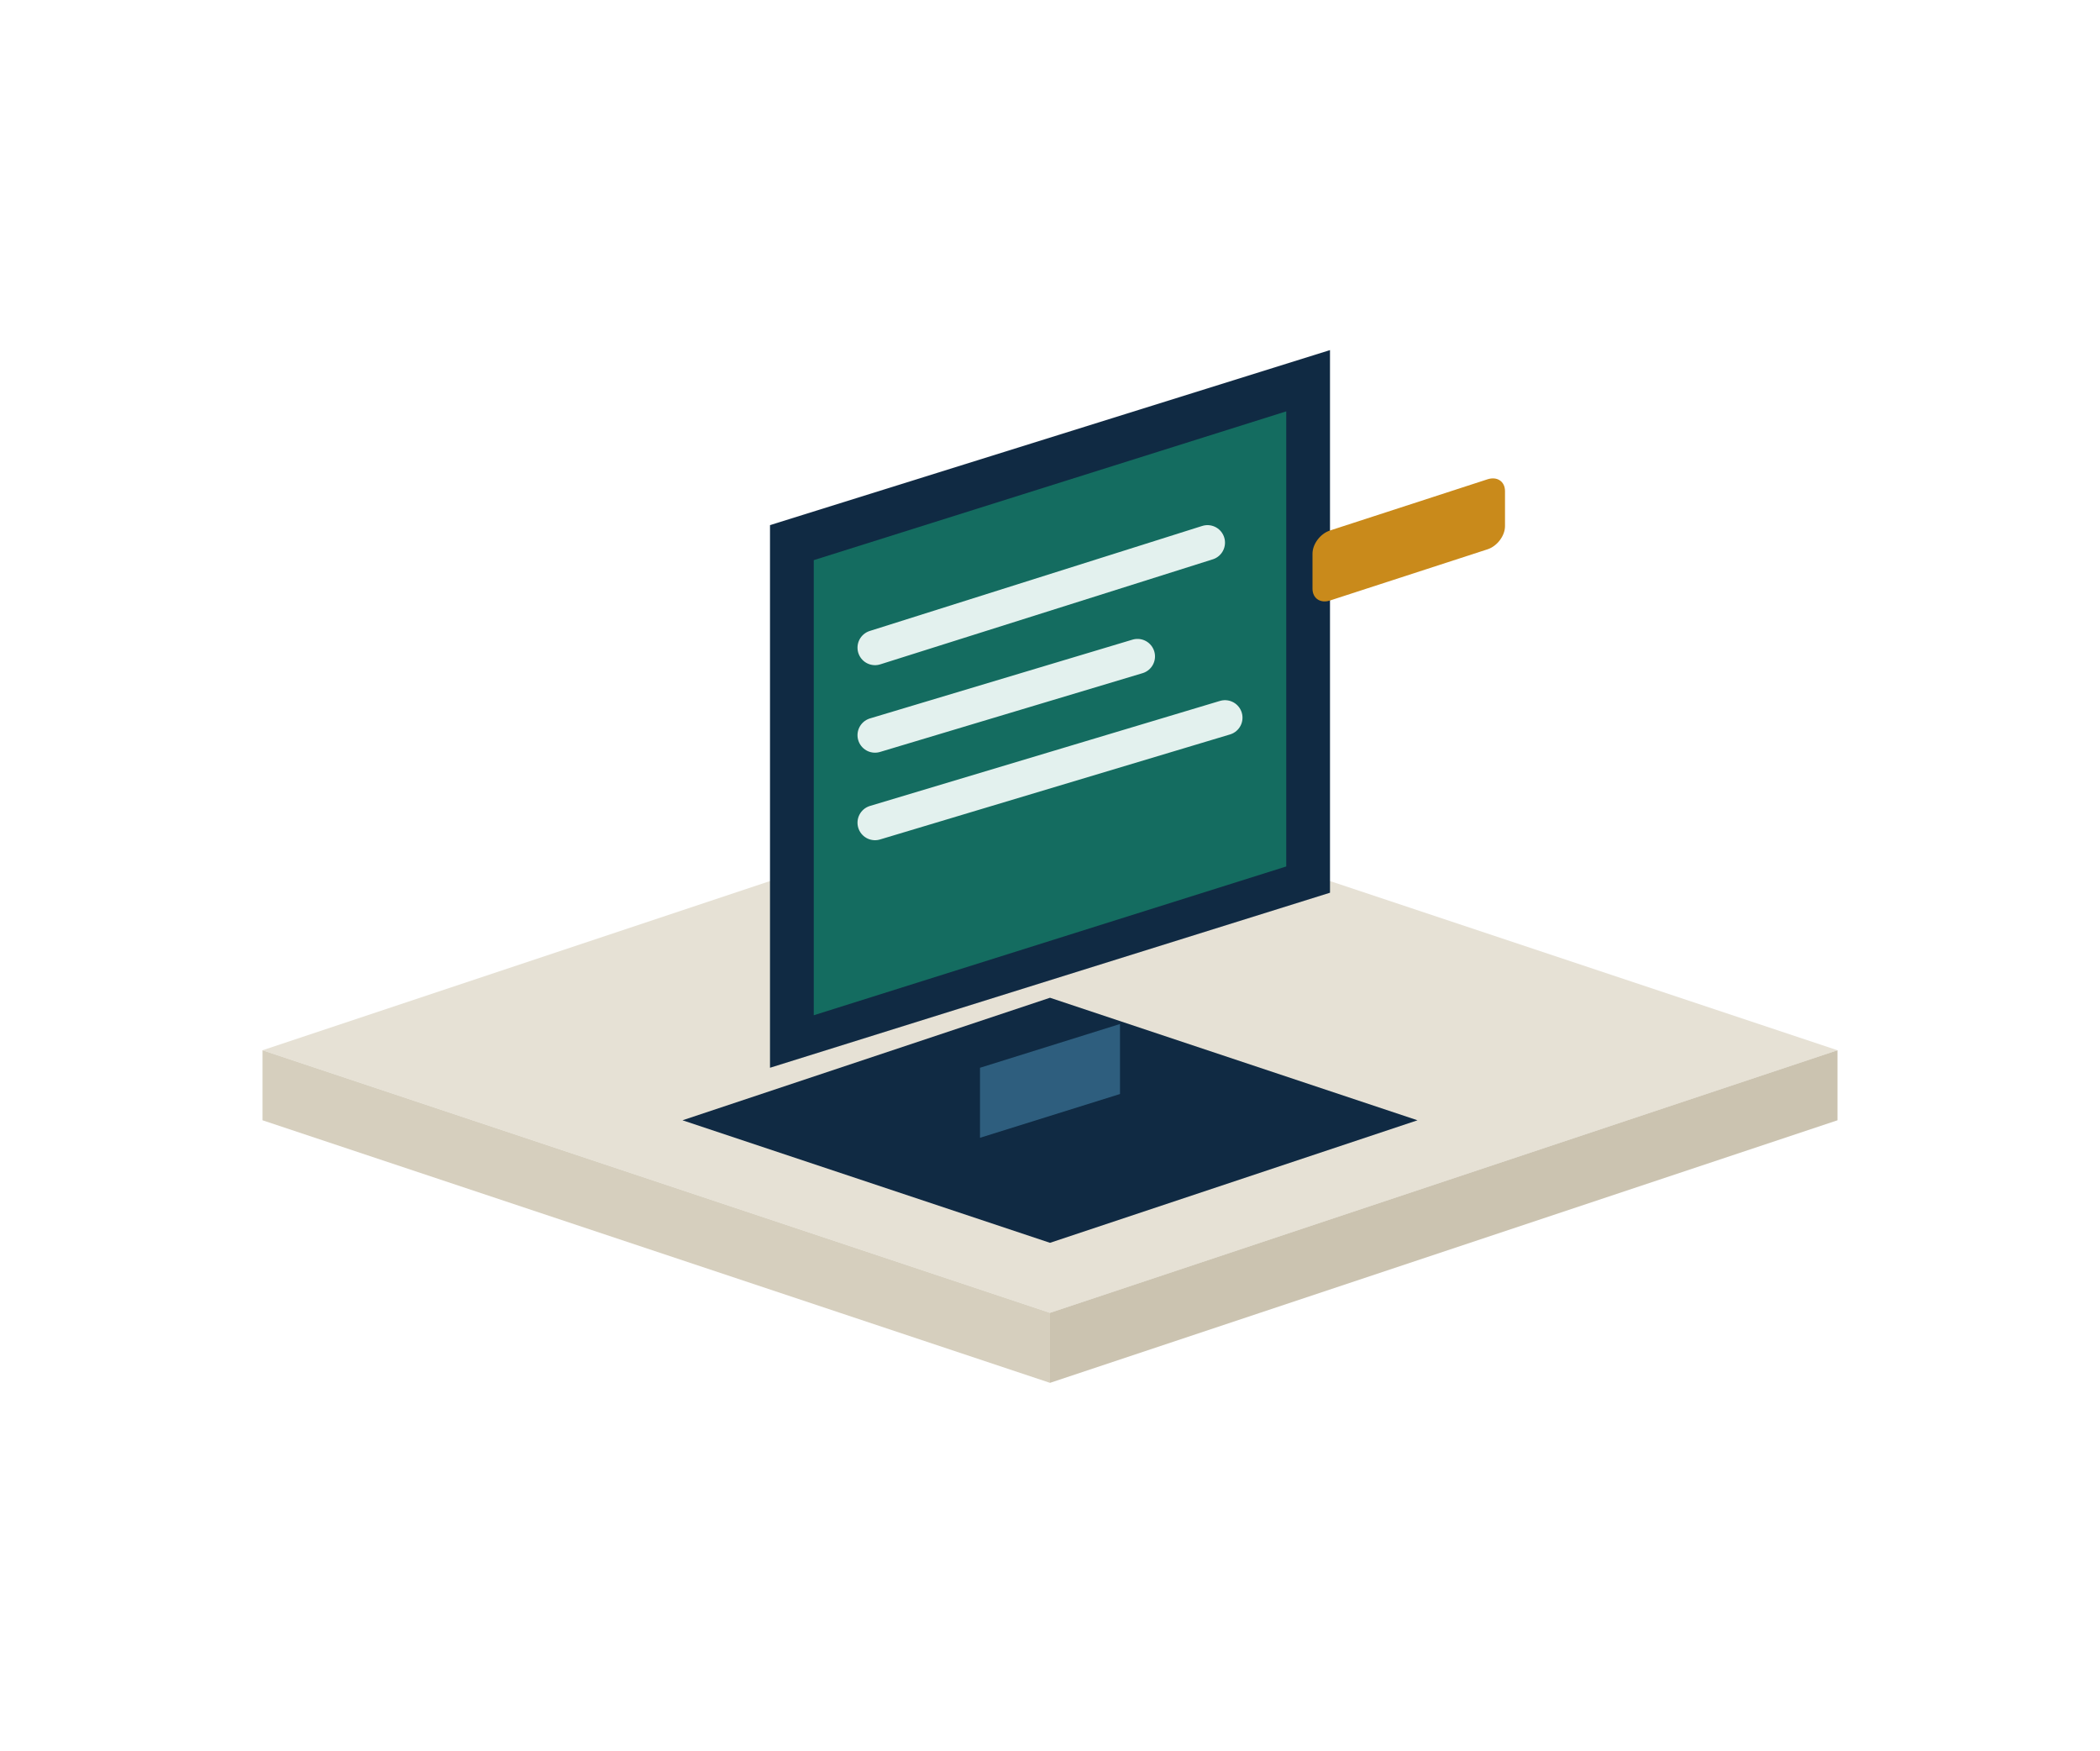
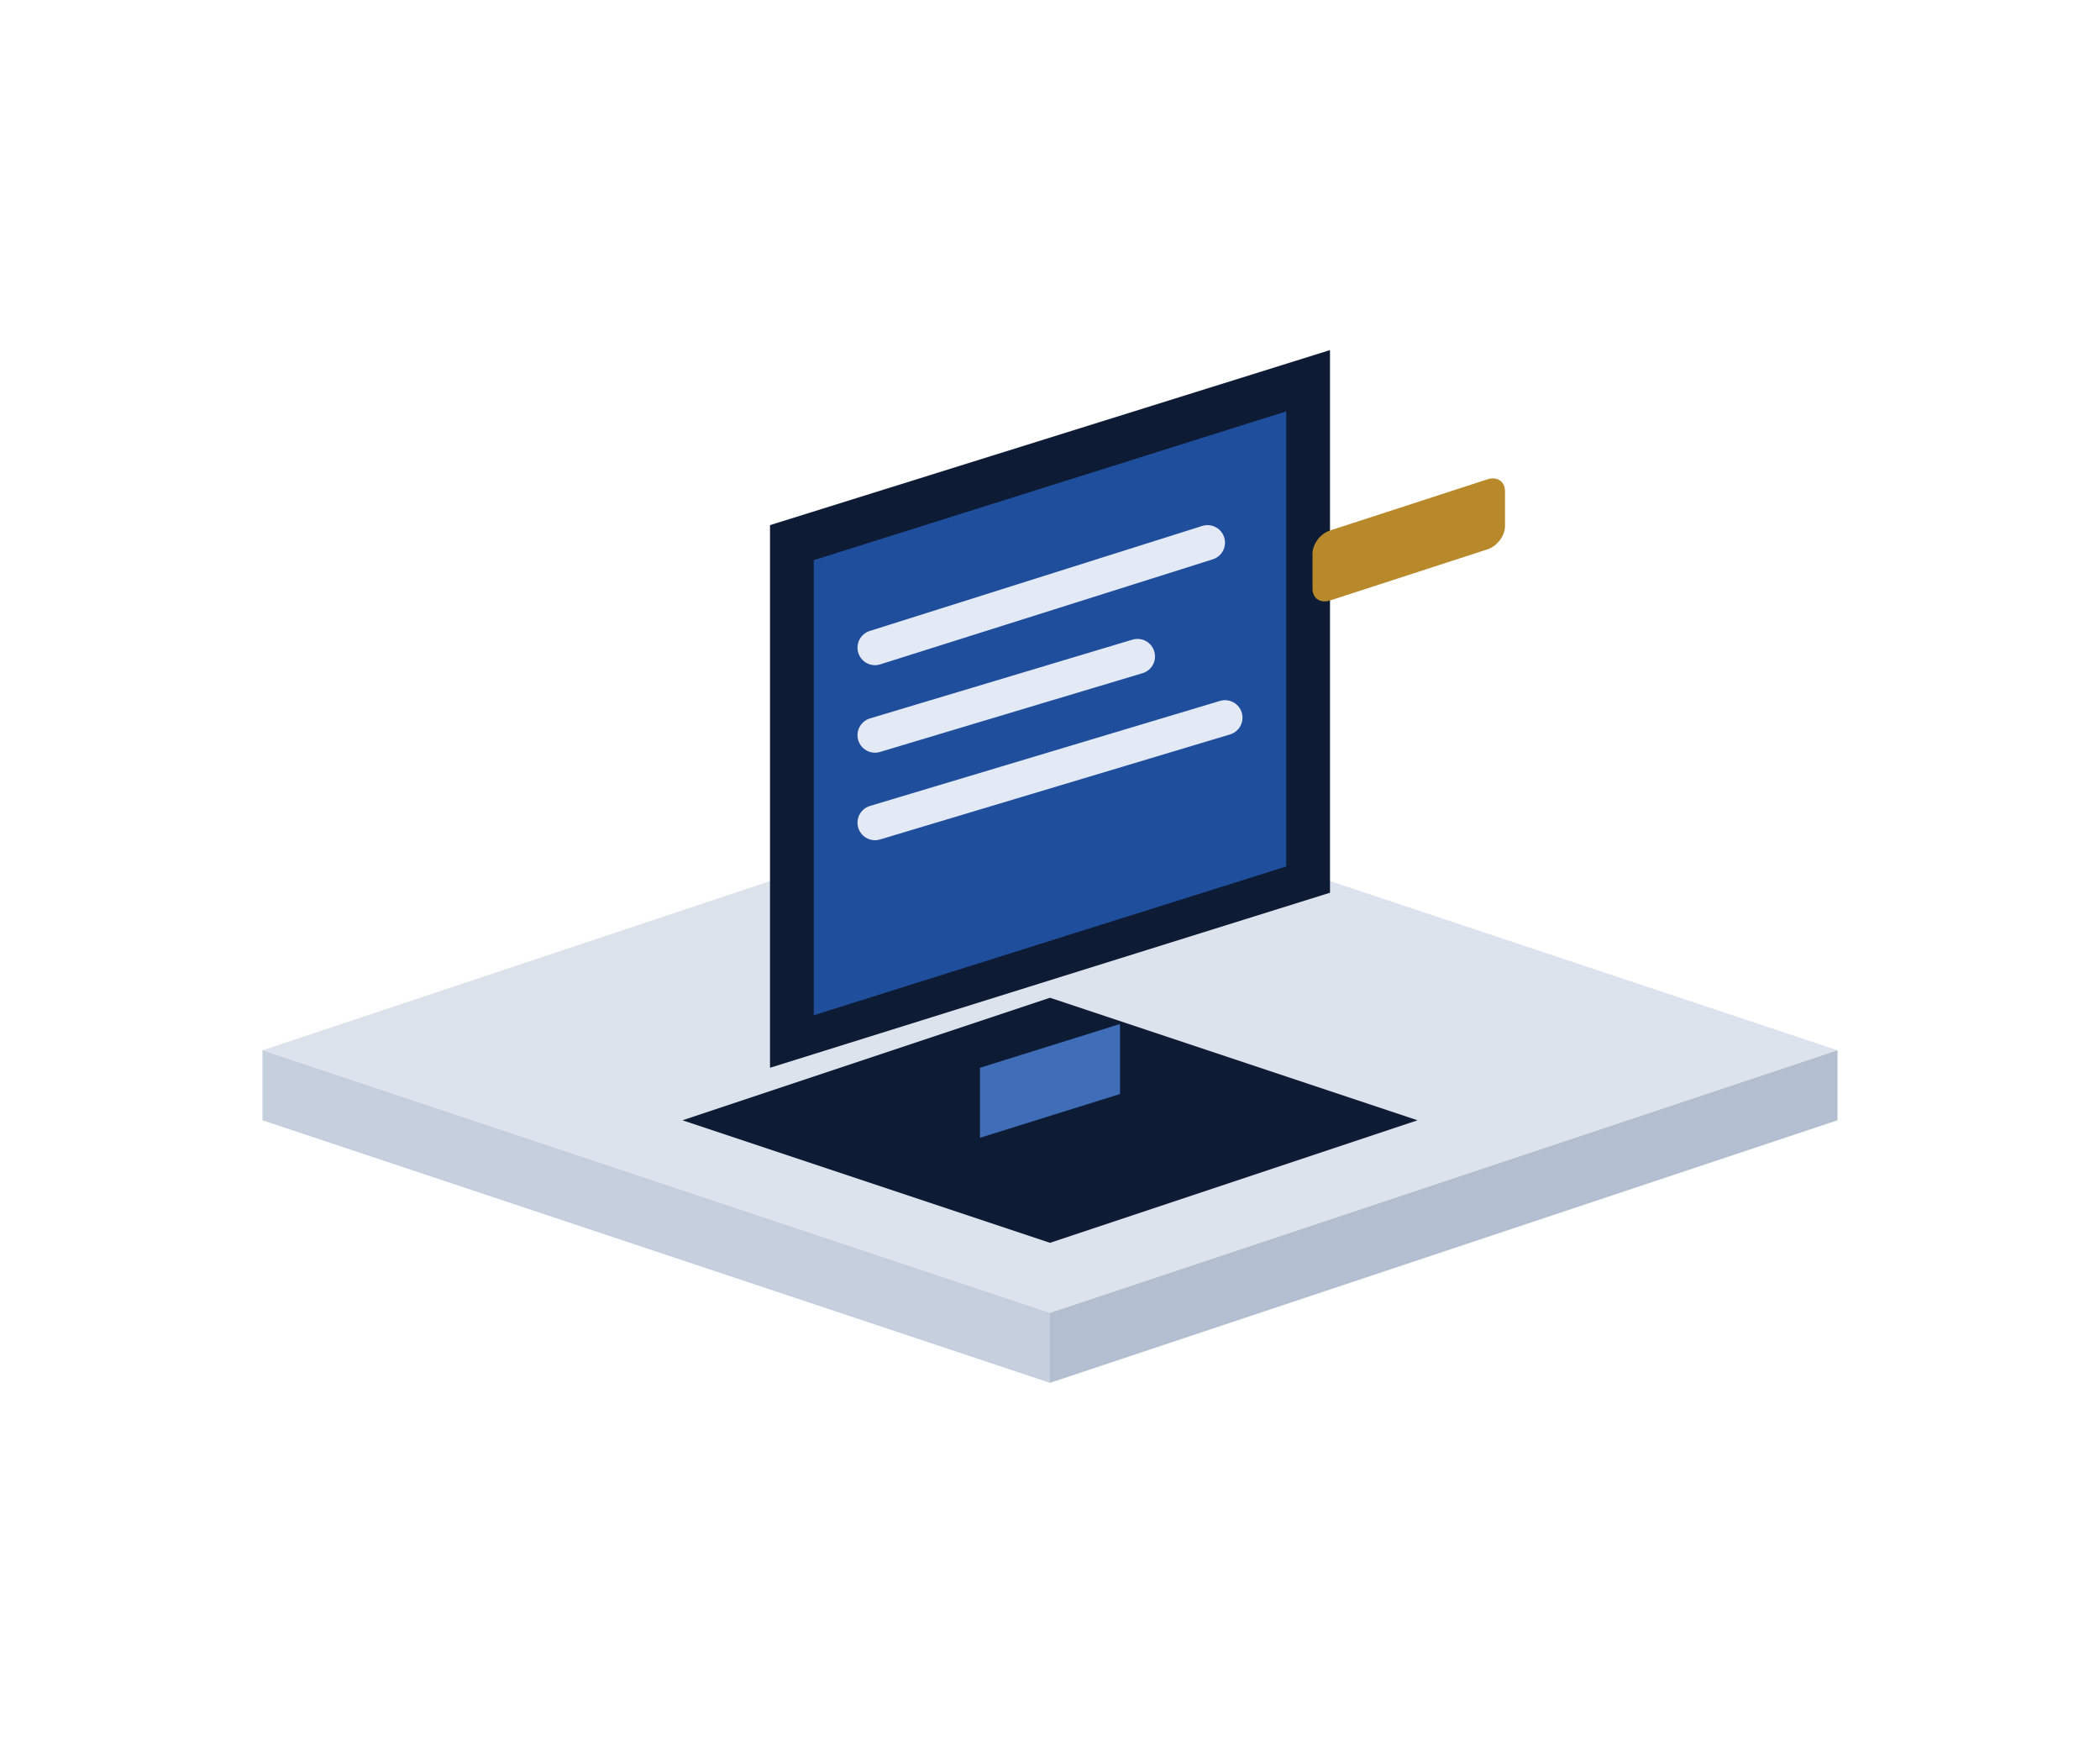
<svg xmlns="http://www.w3.org/2000/svg" viewBox="0 0 240 200" role="img" aria-hidden="true" class="illustration">
-   <path d="M120 150 30 120l90-30 90 30z" fill="#E6E1D5" />
-   <path d="M30 120v8l90 30v-8z" fill="#D6CFBE" />
-   <path d="M210 120v8l-90 30v-8z" fill="#CBC3B0" />
-   <path d="M78 128 120 142l42-14-42-14z" fill="#102A43" />
-   <path d="M88 60l64-20v62l-64 20z" fill="#102A43" />
-   <path d="M93 64l54-17v52l-54 17z" fill="#146C60" />
-   <path d="M100 74l38-12M100 84l30-9M100 94l40-12" stroke="#E3F1EE" stroke-width="4" stroke-linecap="round" />
-   <path d="M112 122v8l16-5v-8z" fill="#2E5E7E" />
-   <rect x="150" y="110" width="22" height="8" rx="2" transform="skewY(-18)" fill="#C98A1B" />
+   <path d="M120 150 30 120l90-30 90 30z" fill="#DDE3EC" />
+   <path d="M30 120v8l90 30v-8z" fill="#C5CFDD" />
+   <path d="M210 120v8l-90 30v-8z" fill="#B3BFD0" />
+   <path d="M78 128 120 142l42-14-42-14z" fill="#0D1B34" />
+   <path d="M88 60l64-20v62l-64 20z" fill="#0D1B34" />
+   <path d="M93 64l54-17v52l-54 17z" fill="#1F4E9C" />
+   <path d="M100 74l38-12M100 84l30-9M100 94l40-12" stroke="#E3EAF6" stroke-width="4" stroke-linecap="round" />
+   <path d="M112 122v8l16-5v-8z" fill="#3F6DB8" />
+   <rect x="150" y="110" width="22" height="8" rx="2" transform="skewY(-18)" fill="#B8892B" />
</svg>
